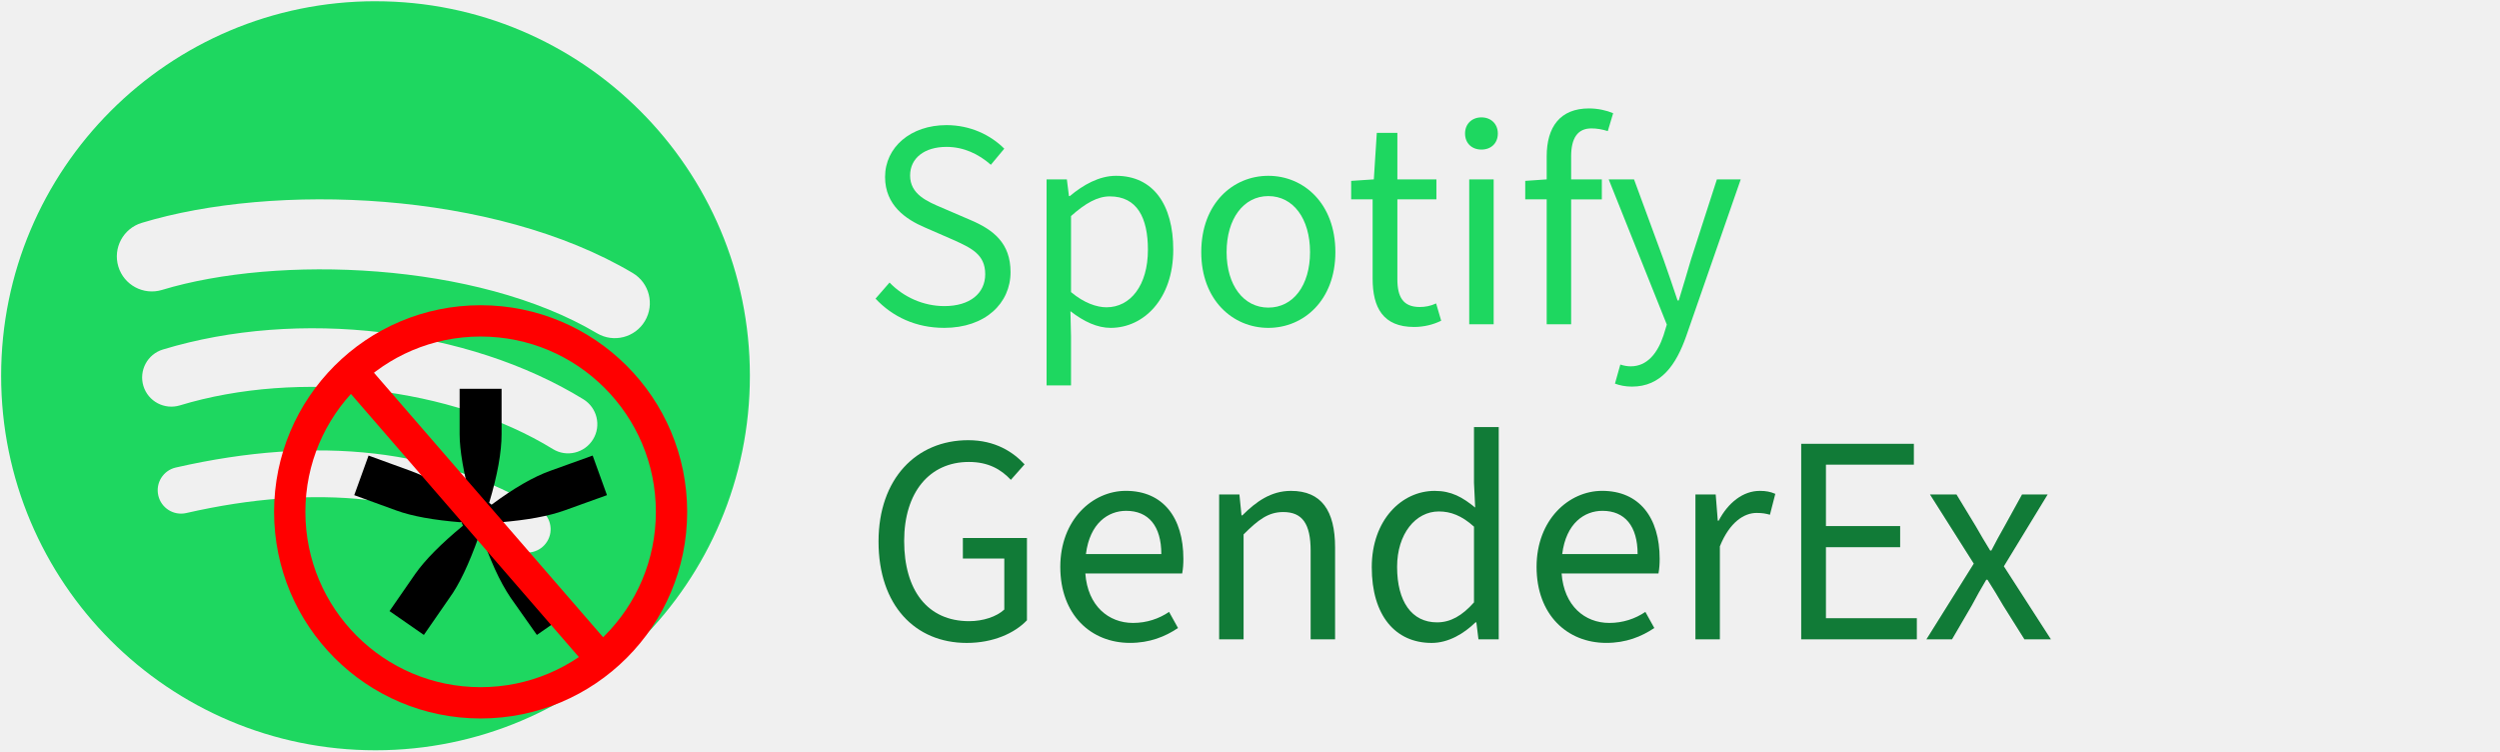
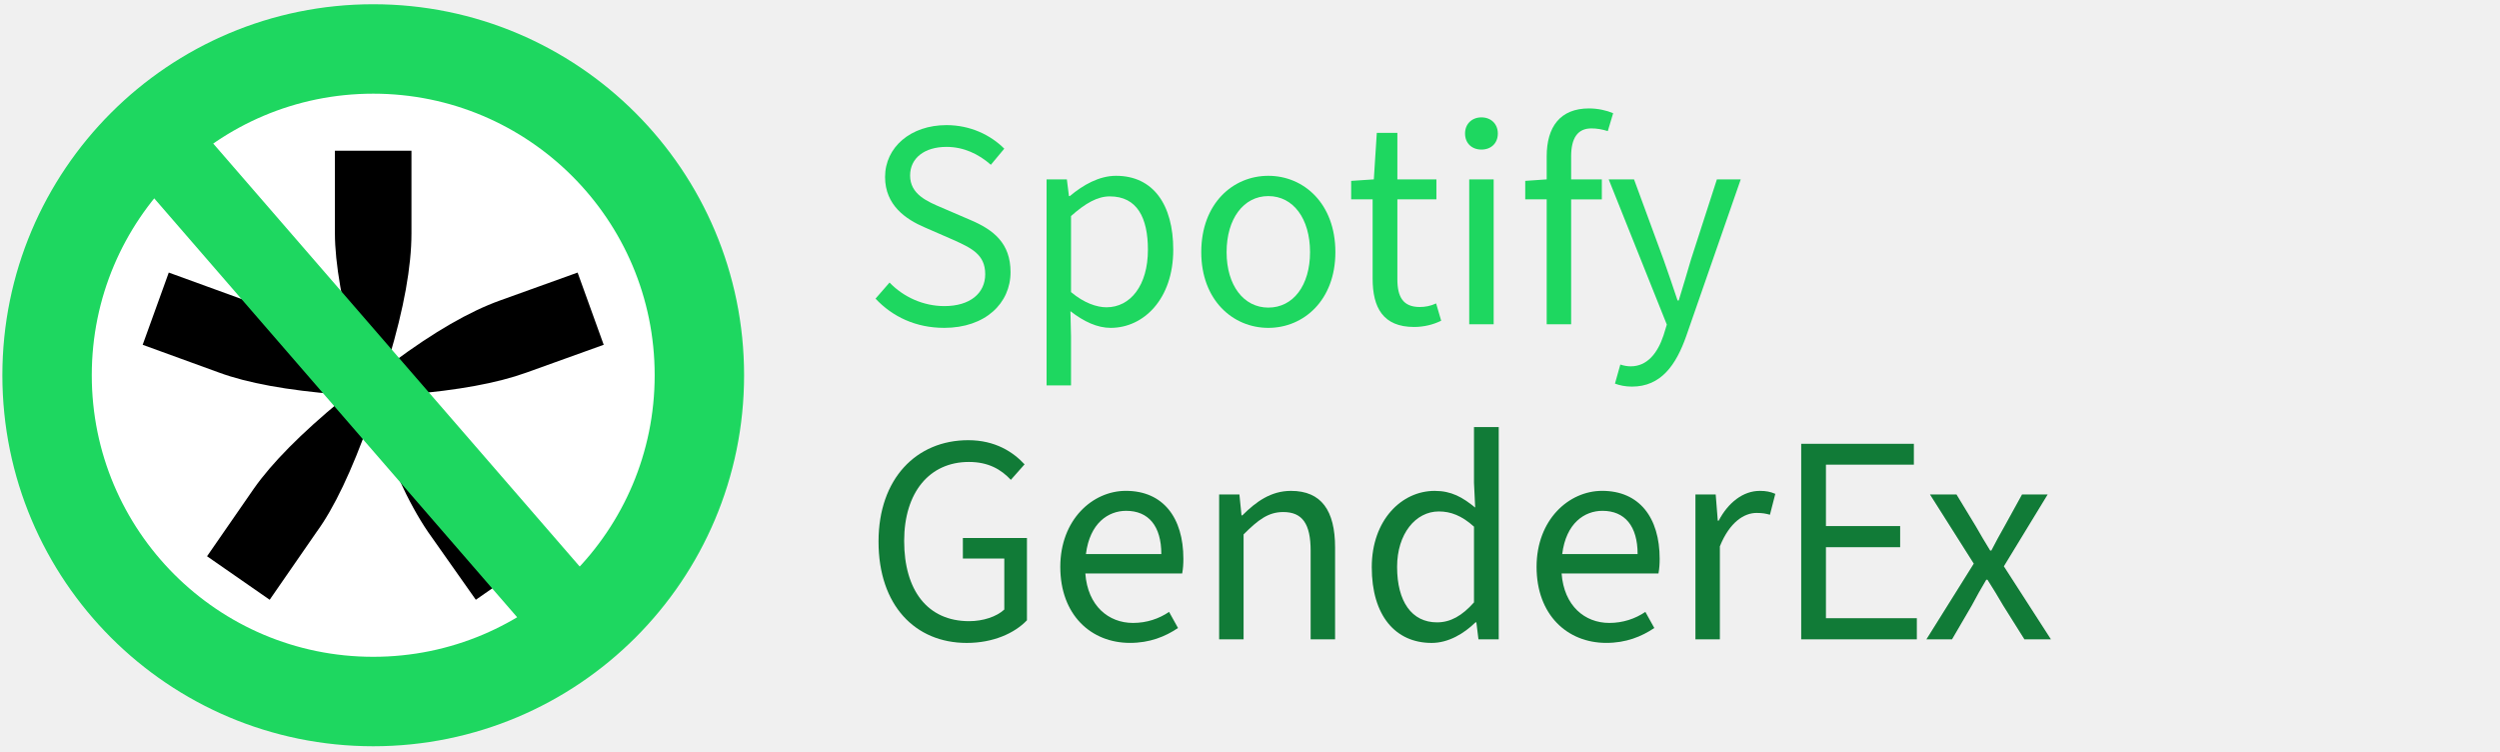
<svg xmlns="http://www.w3.org/2000/svg" width="559px" height="168px" version="1.1" viewBox="0 0 559 168">
-   <path d="m83.996 0.277c-46.249 0-83.743 37.493-83.743 83.742 0 46.251 37.494 83.741 83.743 83.741 46.254 0 83.744-37.49 83.744-83.741 0-46.246-37.49-83.738-83.745-83.738zm38.404 120.78c-1.5 2.46-4.72 3.24-7.18 1.73-19.662-12.01-44.414-14.73-73.564-8.07-2.809 0.64-5.609-1.12-6.249-3.93-0.643-2.81 1.11-5.61 3.926-6.25 31.9-7.288 59.263-4.15 81.337 9.34 2.46 1.51 3.24 4.72 1.73 7.18zm10.25-22.802c-1.89 3.072-5.91 4.042-8.98 2.152-22.51-13.836-56.823-17.843-83.448-9.761-3.453 1.043-7.1-0.903-8.148-4.35-1.04-3.453 0.907-7.093 4.354-8.143 30.413-9.228 68.222-4.758 94.072 11.127 3.07 1.89 4.04 5.91 2.15 8.976zm0.88-23.744c-26.99-16.031-71.52-17.505-97.289-9.684-4.138 1.255-8.514-1.081-9.768-5.219-1.254-4.14 1.08-8.513 5.221-9.771 29.581-8.98 78.756-7.245 109.83 11.202 3.73 2.209 4.95 7.016 2.74 10.733-2.2 3.722-7.02 4.949-10.73 2.739z" fill="#1ed760" />
-   <g aria-label="*">
-     <path d="m94.812 141.97-7.68-5.333 5.76-8.32q3.307-4.693 10.667-10.773l-0.32-0.747q-9.387-0.747-14.613-2.667l-9.387-3.413 3.2-8.853 9.387 3.413q5.653 2.027 13.12 7.573l0.533-0.427q-2.667-9.92-2.667-15.36v-10.133h9.387v10.133q0 6.08-2.773 15.36l0.533 0.427q7.467-5.547 13.12-7.573l9.493-3.413 3.2 8.853-9.493 3.413q-5.333 1.92-14.507 2.667l-0.427 0.853q7.147 5.653 10.56 10.667l5.867 8.32-7.68 5.333-5.867-8.32q-1.813-2.667-3.52-6.4-1.707-3.84-2.88-7.253h-0.747q-3.307 9.28-6.507 13.653z" />
+   <circle cx="83.486" cy="83.905" r="72.957" fill="#fff" stroke="#1ed760" stroke-width="20" />
+   <g transform="matrix(1.8242 0 0 1.8242 -.69641 -15.074)" aria-label="*">
+     <path d="m33.45 81.779-7.68-5.333 5.76-8.32q3.307-4.693 10.667-10.773l-0.32-0.747q-9.387-0.747-14.613-2.667l-9.387-3.413 3.2-8.853 9.387 3.413q5.653 2.027 13.12 7.573l0.533-0.427q-2.667-9.92-2.667-15.36v-10.133h9.387v10.133q0 6.08-2.773 15.36l0.533 0.427q7.467-5.547 13.12-7.573l9.493-3.413 3.2 8.853-9.493 3.413q-5.333 1.92-14.507 2.667l-0.427 0.853q7.147 5.653 10.56 10.667l5.867 8.32-7.68 5.333-5.867-8.32q-1.813-2.667-3.52-6.4-1.707-3.84-2.88-7.253h-0.747q-3.307 9.28-6.507 13.653z" />
  </g>
-   <circle cx="107.51" cy="114.45" r="42.702" fill="none" stroke="#f00" stroke-width="7" />
-   <path d="m135.09 148.04-56.336-64.999" fill="none" stroke="#f00" stroke-width="7" />
+   <path d="m133.8 145.18-102.77-118.57" fill="none" stroke="#1ed760" stroke-width="18" />
  <text fill="black" font-family="sans-serif" font-size="40px" letter-spacing="0px" word-spacing="0px" style="line-height:1.25;shape-inside:url(#rect58014);white-space:pre" xml:space="preserve" />
  <g aria-label="Spotify GenderEx">
    <g fill="#1ed760">
      <path d="m211.18 73.312c9.267 0 14.867-5.533 14.867-12.467 0-6.467-3.8-9.467-9-11.667l-6.2-2.667c-3.467-1.467-7.267-3.067-7.267-7.267 0-3.933 3.267-6.4 8.133-6.4 3.867 0 7.2 1.6 9.933 4l3-3.6c-3.067-3.067-7.6-5.267-12.933-5.267-8 0-13.733 4.933-13.733 11.6 0 6.333 4.667 9.467 8.867 11.267l6.267 2.733c4.133 1.867 7.267 3.267 7.267 7.733 0 4.267-3.4 7.133-9.133 7.133-4.667 0-9.133-2-12.267-5.267l-3.133 3.6c3.8 4.067 9.067 6.533 15.333 6.533z" />
      <path d="m234.11 86.178h5.467v-10.933l-0.133-5.667c3 2.333 6 3.733 9 3.733 7.4 0 14-6.467 14-17.467 0-10.067-4.467-16.533-12.8-16.533-3.8 0-7.4 2.067-10.333 4.533h-0.2l-0.467-3.733h-4.533zm13.4-17.467c-2.133 0-5-0.933-7.933-3.4v-17c3.2-2.867 5.933-4.4 8.667-4.4 6.133 0 8.533 4.8 8.533 11.933 0 8-3.933 12.867-9.267 12.867z" />
      <path d="m283.71 73.312c7.933 0 15-6.2 15-16.933 0-10.867-7.067-17.067-15-17.067s-15 6.2-15 17.067c0 10.733 7.067 16.933 15 16.933zm0-4.533c-5.533 0-9.333-5-9.333-12.4 0-7.467 3.8-12.533 9.333-12.533 5.6 0 9.333 5.067 9.333 12.533 0 7.4-3.733 12.4-9.333 12.4z" />
      <path d="m316.31 73.112c2.2 0 4.333-0.533 6.067-1.4l-1.133-3.867c-1.267 0.6-2.533 0.8-3.667 0.8-3.733 0-5-2.267-5-6.2v-17.867h8.733v-4.467h-8.733v-10.4h-4.6l-0.667 10.4-5.067 0.333v4.133h4.8v17.733c0 6.467 2.333 10.8 9.267 10.8z" />
      <path d="m328.65 72.512h5.467v-32.4h-5.467zm2.733-39.067c2.133 0 3.667-1.4 3.667-3.6 0-2.133-1.533-3.6-3.667-3.6-2.133 0-3.667 1.467-3.667 3.6 0 2.2 1.533 3.6 3.667 3.6z" />
      <path d="m345.98 72.512h5.467v-27.933h6.867v-4.467h-6.867v-5.133c0-4.133 1.467-6.267 4.533-6.267 1.2 0 2.333 0.2 3.667 0.6l1.2-4c-1.4-0.6-3.4-1.067-5.4-1.067-6.467 0-9.467 4.133-9.467 10.733v5.133l-4.8 0.333v4.133h4.8z" />
      <path d="m365.05 86.445c6.533 0 9.867-4.867 12.133-11.267l12.2-35.067h-5.333l-5.8 17.933c-0.867 2.867-1.8 6.2-2.733 9.133h-0.267c-1-3-2.133-6.333-3.133-9.133l-6.6-17.933h-5.667l13 32.467-0.733 2.4c-1.333 4-3.667 6.933-7.333 6.933-0.733 0-1.533-0.133-2.333-0.4l-1.2 4.267c1.067 0.4 2.333 0.667 3.8 0.667z" />
    </g>
    <g fill="#117b37">
      <path d="m216.25 143.76c5.867 0 10.667-2.133 13.467-5.067v-18.4h-14.333v4.6h9.267v11.4c-1.733 1.6-4.733 2.6-7.867 2.6-9.333 0-14.533-6.933-14.533-17.933 0-10.867 5.667-17.667 14.467-17.667 4.4 0 7.2 1.667 9.4 4l3.067-3.467c-2.533-2.733-6.533-5.4-12.6-5.4-11.6 0-20.067 8.6-20.067 22.667 0 14.267 8.2 22.667 19.733 22.667z" />
      <path d="m251.91 114.22c5 0 7.867 3.4 7.867 9.667h-16.867c0.867-6.933 5-9.667 9-9.667zm0.867 29.533c4.4 0 7.867-1.4 10.733-3.333l-2-3.6c-2.267 1.533-5 2.467-8.067 2.467-5.467 0-10.133-3.8-10.667-11.067h21.667c0.2-1.067 0.267-2.133 0.267-3.267 0-9.2-4.533-15.2-12.867-15.2-7.467 0-14.667 6.467-14.667 17 0 10.733 6.867 17 15.6 17z" />
      <path d="m272.71 142.96h5.467v-23.467c3.267-3.267 5.533-5 8.867-5 4.267 0 6.133 2.6 6.133 8.667v19.8h5.467v-20.533c0-8.267-3.067-12.667-9.867-12.667-4.467 0-7.8 2.4-10.867 5.467h-0.2l-0.467-4.667h-4.533z" />
      <path d="m320.25 143.76c3.8 0 7.267-2.133 9.8-4.6h0.2l0.467 3.8h4.533v-47.467h-5.533v12.467l0.267 5.533c-2.867-2.333-5.333-3.733-9.067-3.733-7.4 0-14.067 6.533-14.067 17.067 0 10.8 5.267 16.933 13.4 16.933zm1.2-4.6c-5.667 0-8.933-4.667-8.933-12.4 0-7.4 4.133-12.4 9.333-12.4 2.667 0 5.133 0.933 7.867 3.4v16.933c-2.667 3-5.267 4.467-8.267 4.467z" />
      <path d="m358.45 114.22c5 0 7.867 3.4 7.867 9.667h-16.867c0.867-6.933 5-9.667 9-9.667zm0.867 29.533c4.4 0 7.867-1.4 10.733-3.333l-2-3.6c-2.267 1.533-5 2.467-8.067 2.467-5.467 0-10.133-3.8-10.667-11.067h21.667c0.2-1.067 0.267-2.133 0.267-3.267 0-9.2-4.533-15.2-12.867-15.2-7.467 0-14.667 6.467-14.667 17 0 10.733 6.867 17 15.6 17z" />
      <path d="m379.25 142.96h5.467v-20.8c2.2-5.467 5.467-7.467 8.2-7.467 1.333 0 2 0.133 3 0.4l1.2-4.667c-1.067-0.467-2.067-0.667-3.467-0.667-3.733 0-7.067 2.6-9.2 6.667h-0.2l-0.467-5.867h-4.533z" />
      <path d="m402.91 142.96h25.867v-4.733h-20.333v-15.867h16.6v-4.733h-16.6v-13.733h19.667v-4.667h-25.2z" />
      <path d="m430.91 142.96h5.733l4.4-7.533c1.067-2 2.133-3.933 3.267-5.8h0.267c1.2 1.867 2.4 3.867 3.533 5.8l4.733 7.533h5.933l-10.533-16.333 9.8-16.067h-5.733l-3.933 7.133c-1 1.733-2 3.6-2.933 5.4h-0.267c-1.133-1.8-2.2-3.667-3.2-5.4l-4.333-7.133h-5.933l9.8 15.467z" />
    </g>
  </g>
</svg>
